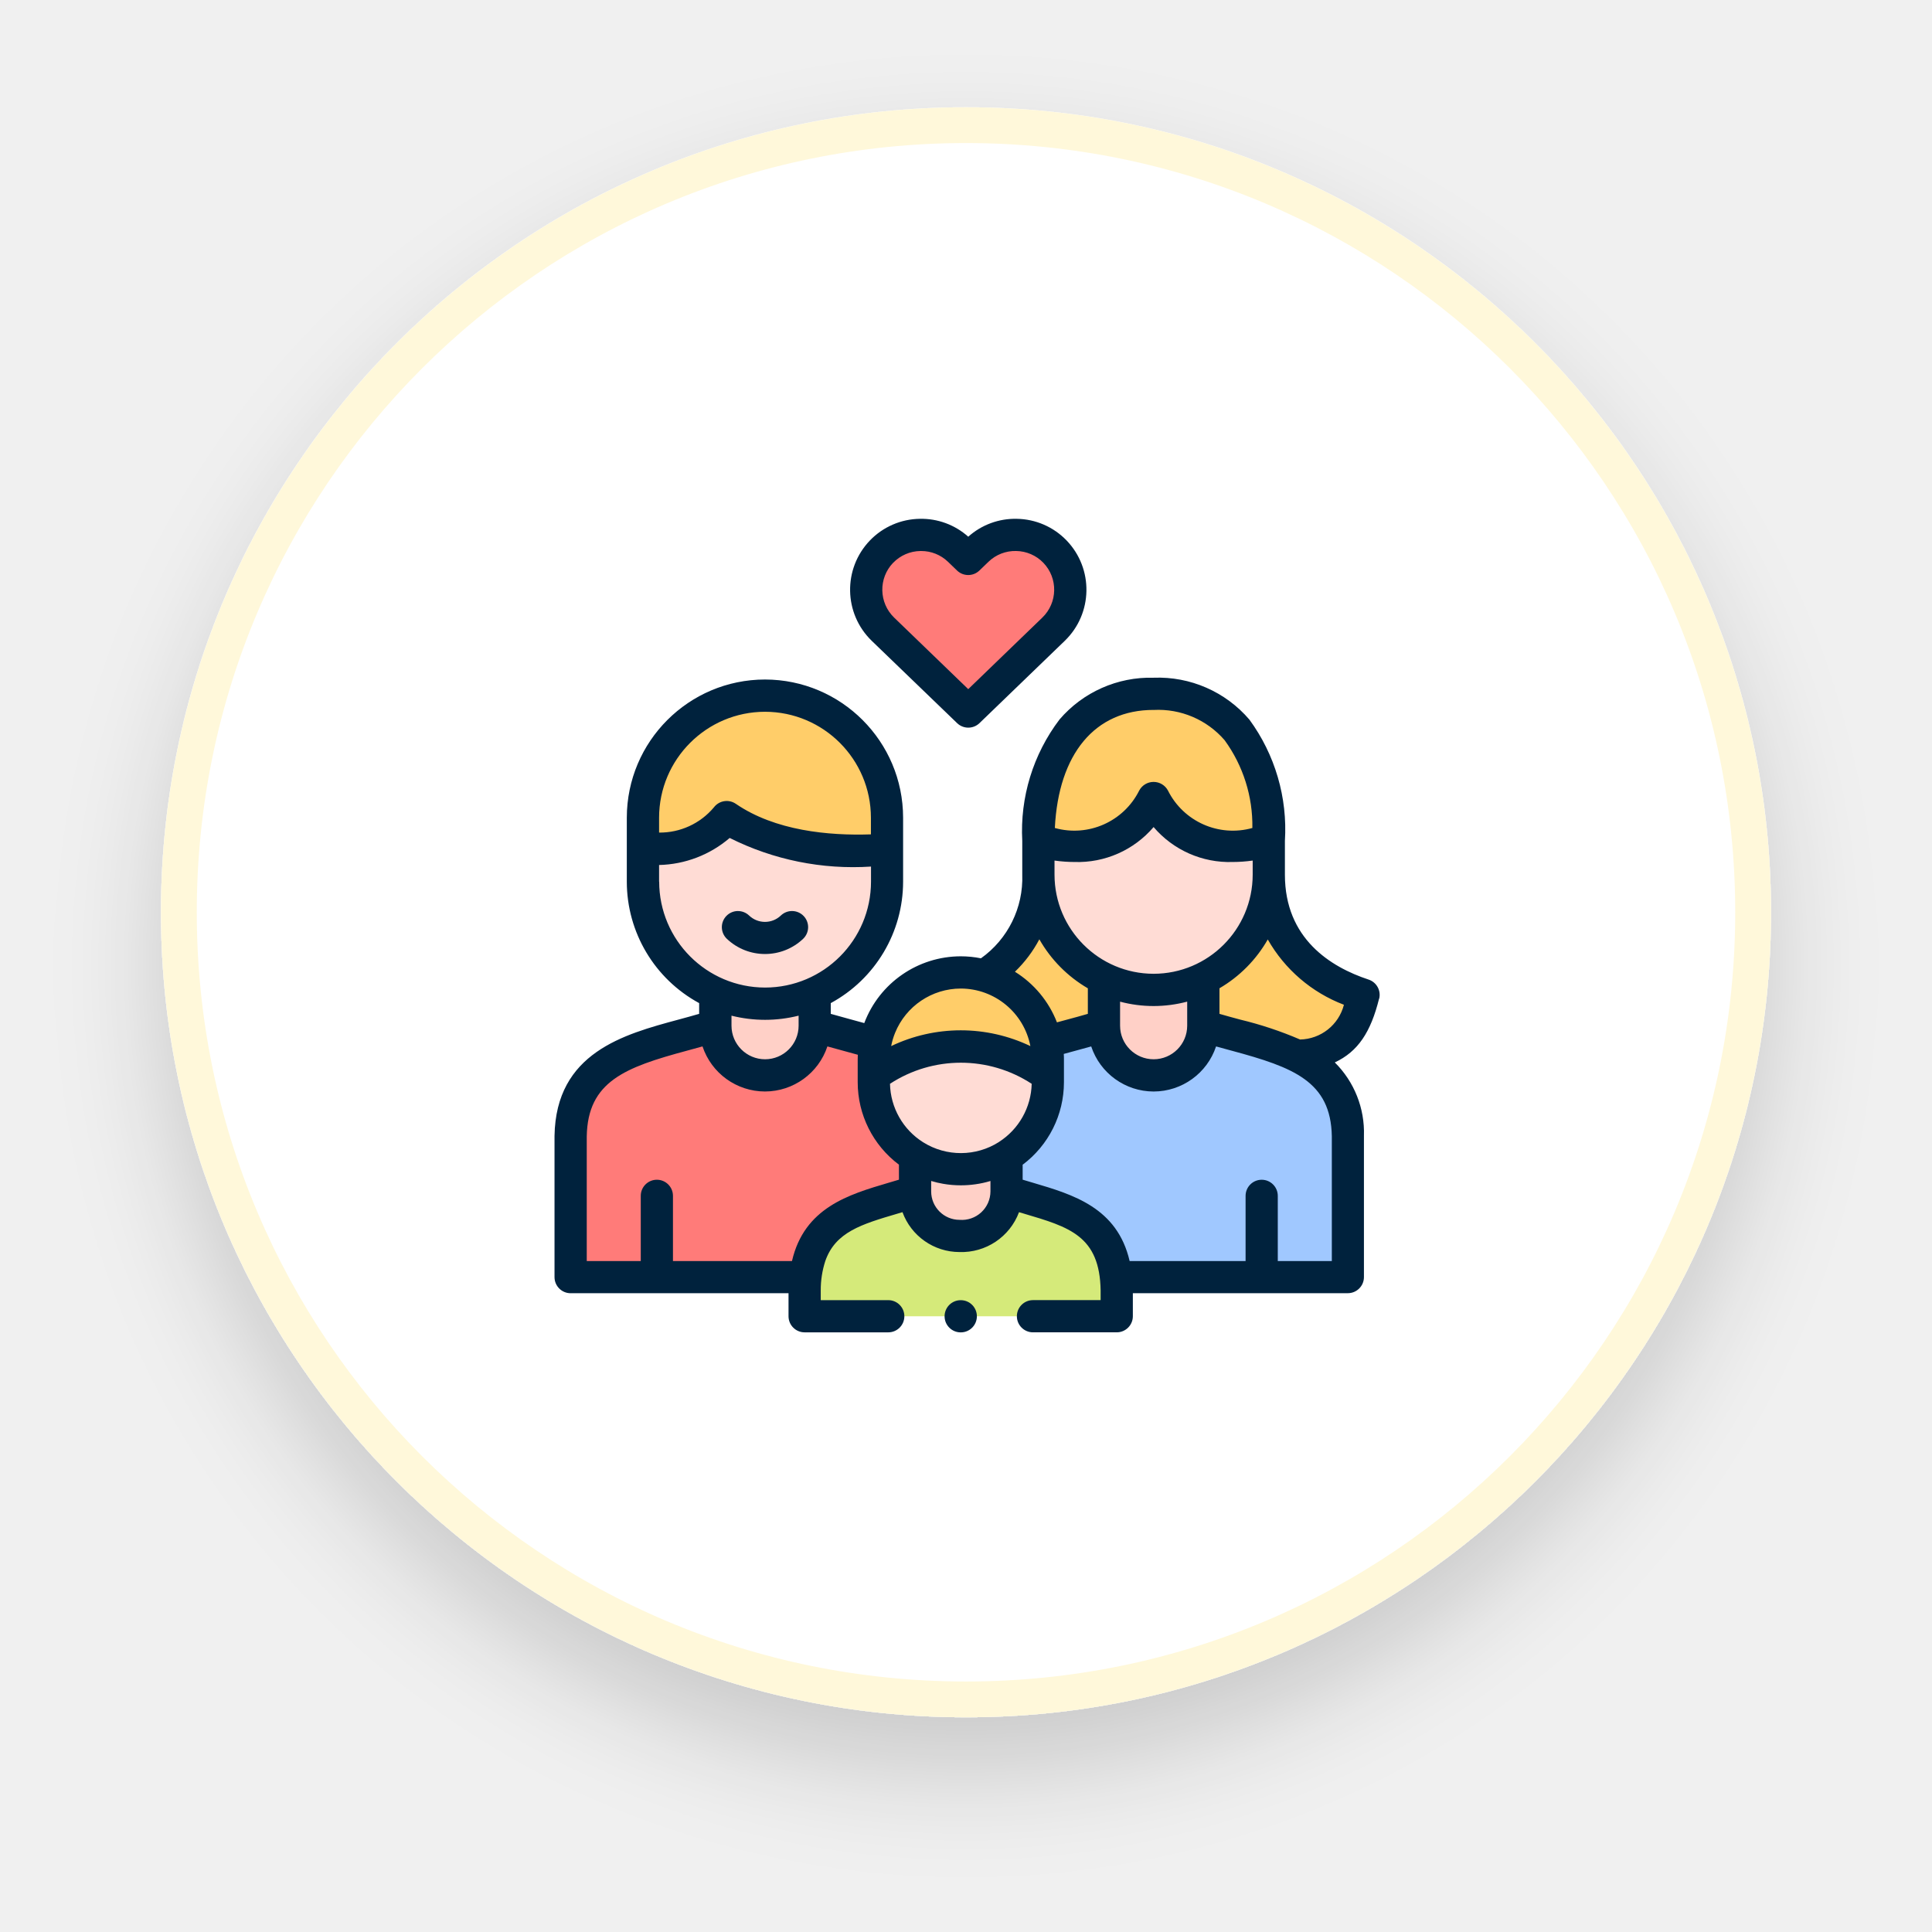
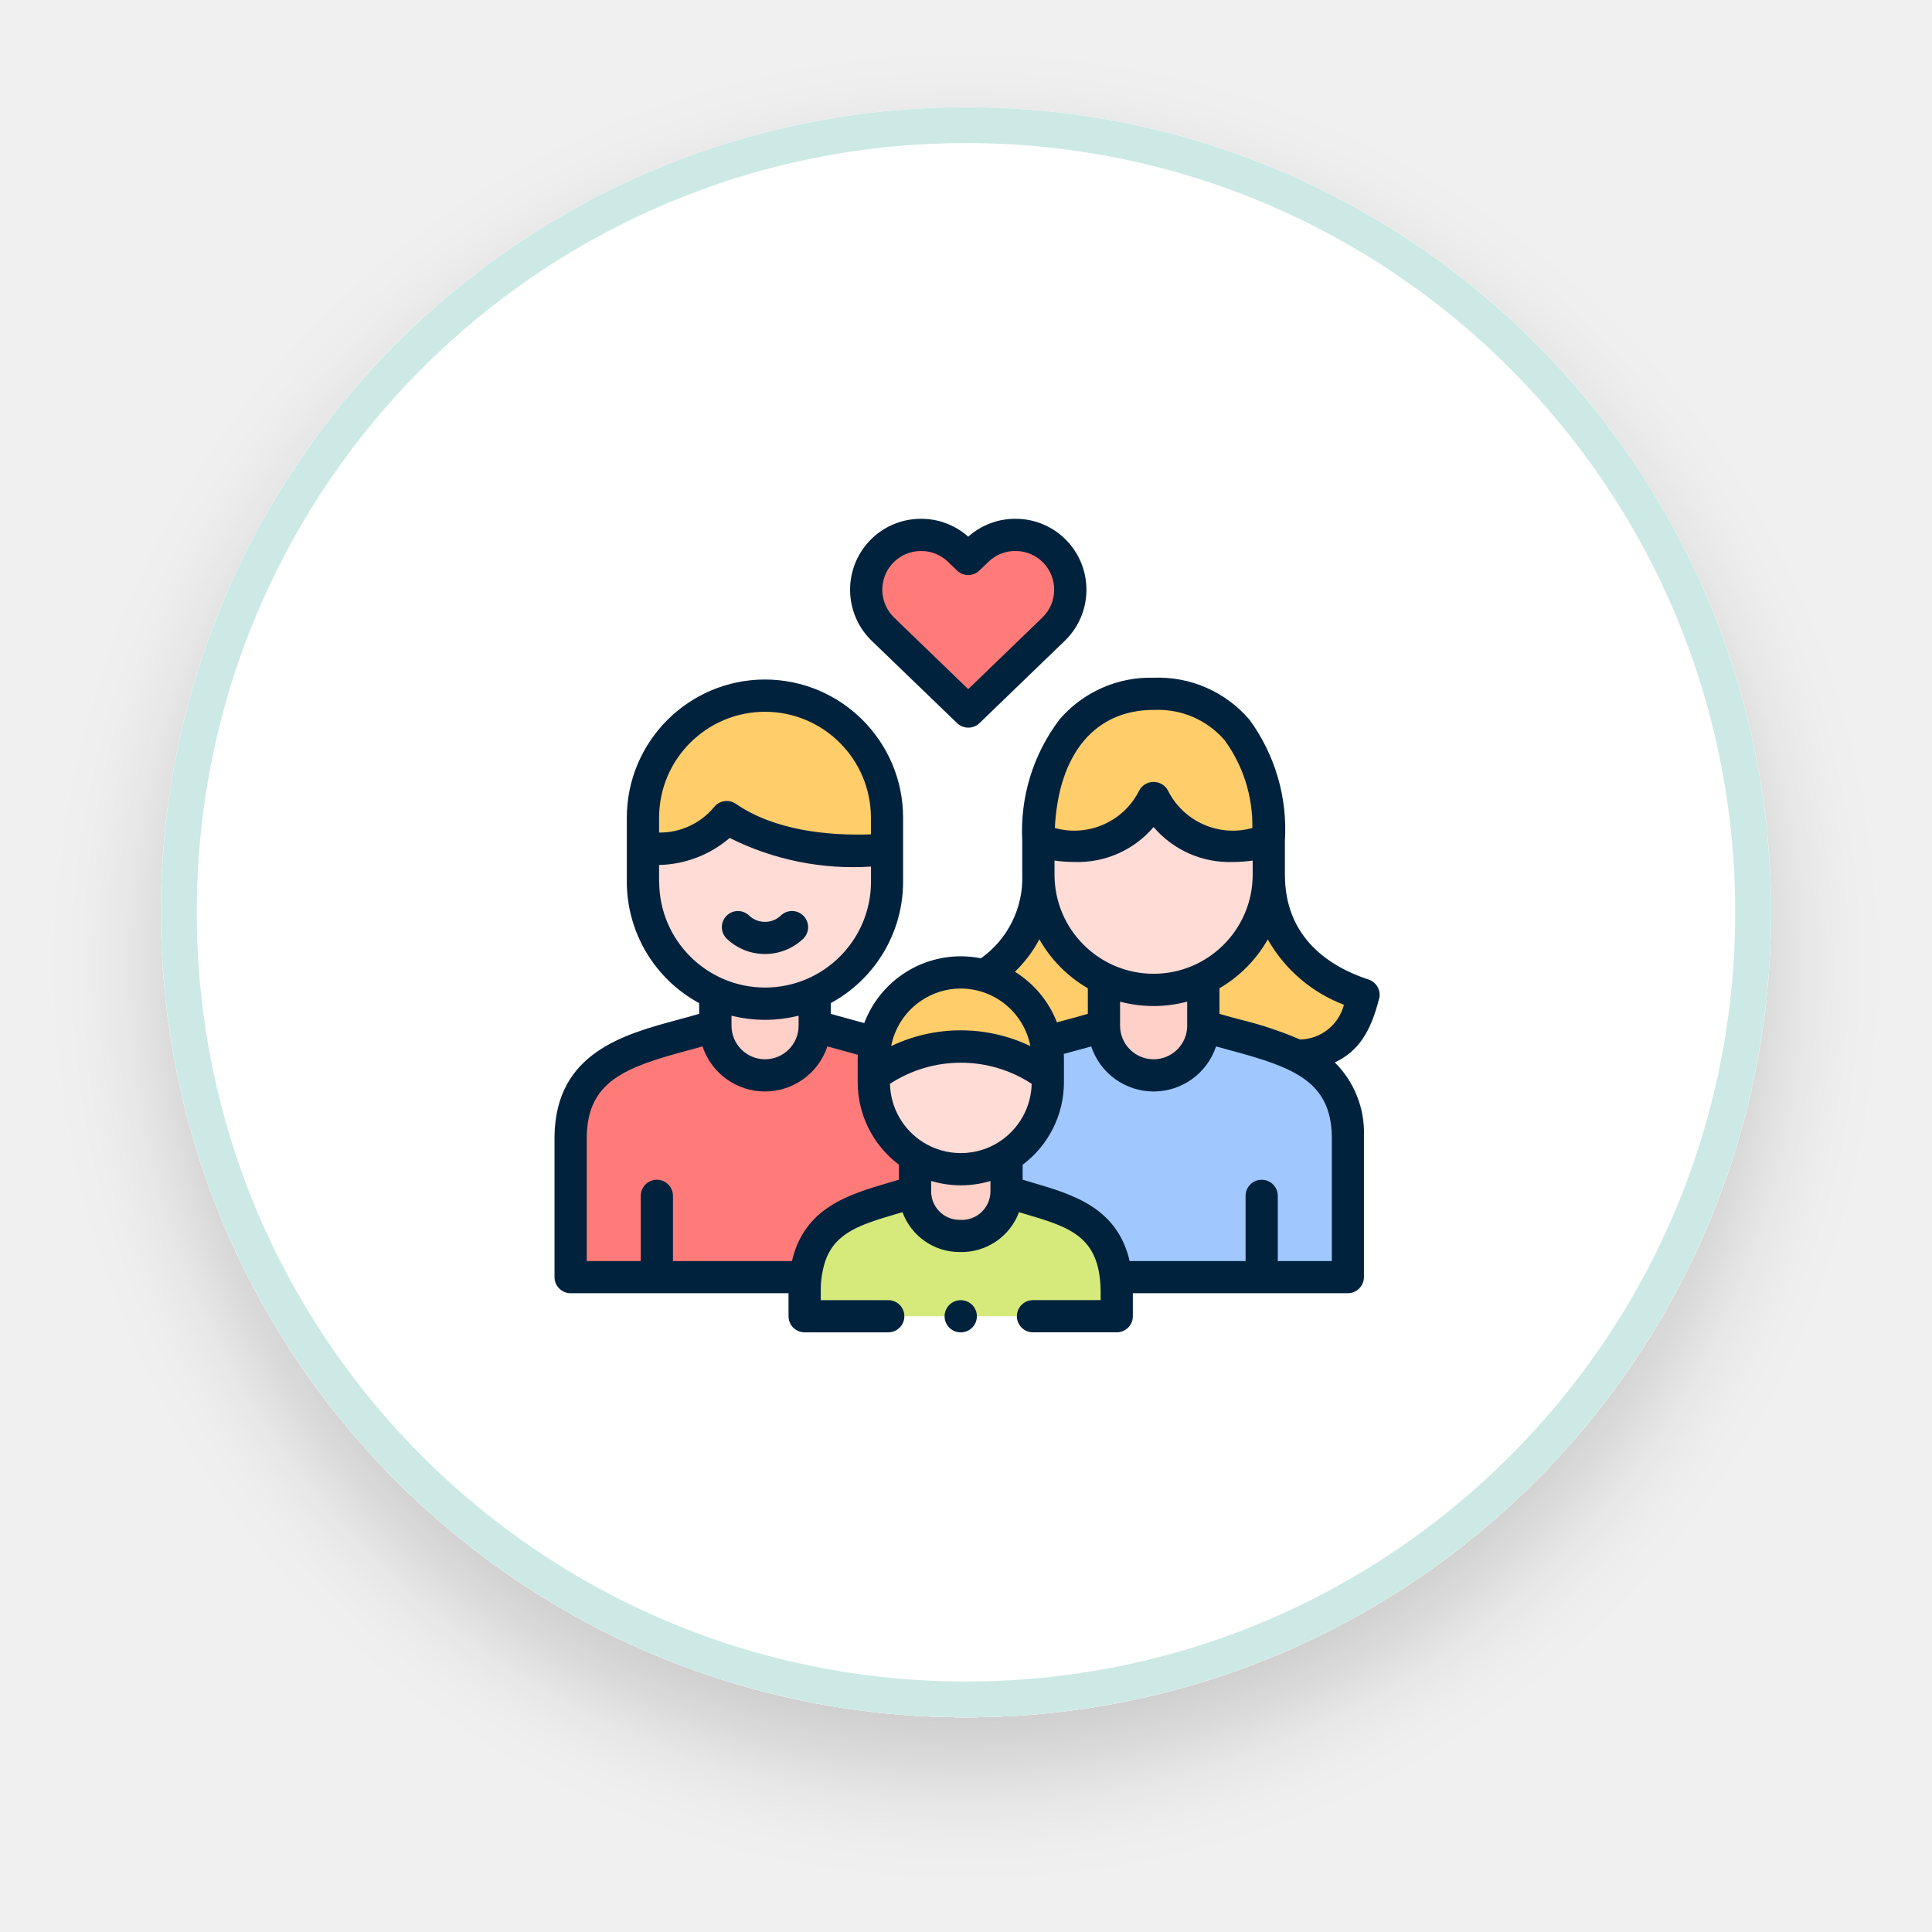
<svg xmlns="http://www.w3.org/2000/svg" width="108" height="108" viewBox="0 0 108 108">
  <defs>
    <filter id="Elipse_5703" x="0" y="0" width="108" height="108" filterUnits="userSpaceOnUse">
      <feOffset dy="3" input="SourceAlpha" />
      <feGaussianBlur stdDeviation="3" result="blur" />
      <feFlood flood-opacity="0.161" />
      <feComposite operator="in" in2="blur" />
      <feComposite in="SourceGraphic" />
    </filter>
  </defs>
  <g id="Grupo_1008775" data-name="Grupo 1008775" transform="translate(-1011 -2215.893)">
    <g transform="matrix(1, 0, 0, 1, 1011, 2215.89)" filter="url(#Elipse_5703)">
-       <g id="Elipse_5703-2" data-name="Elipse 5703" transform="translate(9 6)" fill="#fff" stroke="#fff8da" stroke-width="2">
+       <g id="Elipse_5703-2" data-name="Elipse 5703" transform="translate(9 6)" fill="#fff" stroke="#cce9e5" stroke-width="2">
        <circle cx="45" cy="45" r="45" stroke="none" />
        <circle cx="45" cy="45" r="44" fill="none" />
      </g>
    </g>
    <g id="Grupo_1008745" data-name="Grupo 1008745" transform="translate(1042 2244.893)">
      <g id="Grupo_16650" data-name="Grupo 16650" transform="translate(27.047 9.786)">
        <path id="Trazado_25981" data-name="Trazado 25981" d="M423.38-243.234c-3.608,0-6.44,2.64-6.44,8.22,2.5.656,5.084.276,6.44-2.405,1.356,2.681,3.94,3.062,6.44,2.405C429.82-240.594,427.231-243.234,423.38-243.234Z" transform="translate(-416.94 243.234)" fill="#ffcd69" fill-rule="evenodd" />
      </g>
      <g id="Grupo_16651" data-name="Grupo 16651" transform="translate(0.901 28.338)">
        <path id="Trazado_25982" data-name="Trazado 25982" d="M359.691-180.849h10.86v-7.88c-.076-4.8-4.7-5.056-8.084-6.174a2.783,2.783,0,0,1-2.776,2.776,2.785,2.785,0,0,1-2.778-2.776c-3.386,1.118-8.006,1.371-8.085,6.174v7.88h10.863Z" transform="translate(-348.828 194.904)" fill="#ff7b79" fill-rule="evenodd" />
      </g>
      <g id="Grupo_16652" data-name="Grupo 16652" transform="translate(22.624 28.338)">
        <path id="Trazado_25983" data-name="Trazado 25983" d="M410.242-180.849h16.9v-7.88a4.68,4.68,0,0,0-2.806-4.471,38.987,38.987,0,0,0-5.278-1.7,2.786,2.786,0,0,1-2.778,2.776,2.783,2.783,0,0,1-2.776-2.776,39.024,39.024,0,0,0-5.281,1.7,4.681,4.681,0,0,0-2.806,4.471v7.88Z" transform="translate(-405.418 194.904)" fill="#a0c8ff" fill-rule="evenodd" />
      </g>
      <g id="Grupo_16653" data-name="Grupo 16653" transform="translate(8.986 26.515)">
        <path id="Trazado_25984" data-name="Trazado 25984" d="M369.889-197.831a2.785,2.785,0,0,0,2.778,2.776,2.783,2.783,0,0,0,2.776-2.776v-1.823l-.133.056a6.721,6.721,0,0,1-2.643.536,6.724,6.724,0,0,1-2.646-.536c-.043-.018-.087-.038-.133-.056Z" transform="translate(-369.889 199.654)" fill="#ffd0c7" fill-rule="evenodd" />
      </g>
      <g id="Grupo_16654" data-name="Grupo 16654" transform="translate(36.265 19.896)">
        <path id="Trazado_25985" data-name="Trazado 25985" d="M446.233-206.751a38.993,38.993,0,0,0-5.278-1.7v-2.636a6.458,6.458,0,0,0,3.662-5.807c0,4.16,3.023,5.968,5.3,6.718-.577,2.329-1.476,3.113-3.679,3.427Z" transform="translate(-440.955 216.897)" fill="#ffcd69" fill-rule="evenodd" />
      </g>
      <g id="Grupo_16655" data-name="Grupo 16655" transform="translate(21.753 19.929)">
        <path id="Trazado_25986" data-name="Trazado 25986" d="M412.108-208.4a39.026,39.026,0,0,0-5.281,1.7c-2.2-.314-3.1-1.1-3.677-3.427,2.265-.748,5.278-2.548,5.294-6.685a6.467,6.467,0,0,0,3.664,5.776Z" transform="translate(-403.15 216.811)" fill="#ffcd69" fill-rule="evenodd" />
      </g>
      <g id="Grupo_16656" data-name="Grupo 16656" transform="translate(27.041 15.601)">
        <path id="Trazado_25987" data-name="Trazado 25987" d="M426.149-217.984a6.383,6.383,0,0,1-2.778.633,6.4,6.4,0,0,1-2.776-.631,6.464,6.464,0,0,1-3.664-5.774c-.013-2.536,0,0,0,0v-1.923c2.5.656,5.084.276,6.44-2.405,1.356,2.681,3.94,3.062,6.44,2.405v1.89a6.458,6.458,0,0,1-3.662,5.807Z" transform="translate(-416.925 228.086)" fill="#ffdcd5" fill-rule="evenodd" />
      </g>
      <g id="Grupo_16657" data-name="Grupo 16657" transform="translate(4.941 16.676)">
        <path id="Trazado_25988" data-name="Trazado 25988" d="M359.352-221.675v-1.747c1.928-.194,3.5-.314,4.68-1.864,2.347,1.606,5.654,2.053,8.963,1.821v1.79a6.842,6.842,0,0,1-4.178,6.284,6.722,6.722,0,0,1-2.643.536,6.724,6.724,0,0,1-2.646-.536,6.842,6.842,0,0,1-4.178-6.284Z" transform="translate(-359.352 225.286)" fill="#ffdcd5" fill-rule="evenodd" />
      </g>
      <g id="Grupo_16658" data-name="Grupo 16658" transform="translate(4.941 9.886)">
        <path id="Trazado_25989" data-name="Trazado 25989" d="M359.352-236.151a6.842,6.842,0,0,1,6.823-6.824,6.842,6.842,0,0,1,6.82,6.824v1.787c-3.31.233-6.616-.214-8.963-1.821-1.18,1.55-2.753,1.67-4.68,1.864Z" transform="translate(-359.352 242.975)" fill="#ffcd69" fill-rule="evenodd" />
      </g>
      <g id="Grupo_16659" data-name="Grupo 16659" transform="translate(30.711 25.703)">
        <path id="Trazado_25990" data-name="Trazado 25990" d="M432.037-199.134a2.783,2.783,0,0,1-2.776,2.776,2.783,2.783,0,0,1-2.776-2.776v-2.633a6.4,6.4,0,0,0,2.776.631,6.38,6.38,0,0,0,2.778-.633Z" transform="translate(-426.486 201.77)" fill="#ffd0c7" fill-rule="evenodd" />
      </g>
      <g id="Grupo_16660" data-name="Grupo 16660" transform="translate(17.844 29.496)">
        <path id="Trazado_25991" data-name="Trazado 25991" d="M402.694-190.263a8.089,8.089,0,0,0-9.729,0v.375a4.876,4.876,0,0,0,2.306,4.134,4.841,4.841,0,0,0,2.559.73,4.831,4.831,0,0,0,2.556-.73,4.878,4.878,0,0,0,2.309-4.134v-.375Z" transform="translate(-392.965 191.889)" fill="#ffdcd5" fill-rule="evenodd" />
      </g>
      <g id="Grupo_16661" data-name="Grupo 16661" transform="translate(17.844 25.358)">
        <path id="Trazado_25992" data-name="Trazado 25992" d="M397.83-202.668a4.864,4.864,0,0,0-4.865,4.865v.9a8.089,8.089,0,0,1,9.729,0v-.884a4.867,4.867,0,0,0-4.864-4.88Z" transform="translate(-392.965 202.668)" fill="#ffcd69" fill-rule="evenodd" />
      </g>
      <g id="Grupo_16662" data-name="Grupo 16662" transform="translate(20.149 35.631)">
        <path id="Trazado_25993" data-name="Trazado 25993" d="M404.087-175.9a4.832,4.832,0,0,1-2.556.73,4.841,4.841,0,0,1-2.559-.73v1.974a2.5,2.5,0,0,0,2.487,2.487,2.492,2.492,0,0,0,2.628-2.487V-175.9Z" transform="translate(-398.972 175.905)" fill="#ffd0c7" fill-rule="evenodd" />
      </g>
      <g id="Grupo_16663" data-name="Grupo 16663" transform="translate(13.983 37.605)">
        <path id="Trazado_25994" data-name="Trazado 25994" d="M394.189-170.763a2.492,2.492,0,0,1-2.628,2.487,2.5,2.5,0,0,1-2.487-2.487c-3.034,1-6.1,1.228-6.167,5.528v1.448h17.449v-1.448c-.069-4.3-3.133-4.527-6.167-5.528Z" transform="translate(-382.907 170.763)" fill="#d5ea7a" fill-rule="evenodd" />
      </g>
      <g id="Grupo_16664" data-name="Grupo 16664" transform="translate(17.422 0.901)">
        <path id="Trazado_25995" data-name="Trazado 25995" d="M402.337-261.109a3.077,3.077,0,0,0,.079-4.339,3.078,3.078,0,0,0-4.338-.076l-.508.49-.508-.49a3.079,3.079,0,0,0-4.338.076,3.079,3.079,0,0,0,.079,4.339l4.768,4.6Z" transform="translate(-391.868 266.381)" fill="#ff7b79" fill-rule="evenodd" />
      </g>
      <g id="Grupo_16665" data-name="Grupo 16665" transform="translate(0 0)">
        <path id="Trazado_25996" data-name="Trazado 25996" d="M371.743-211.6a.9.9,0,0,0-.648.275.9.9,0,0,0,.022,1.274,3.1,3.1,0,0,0,4.273,0,.9.9,0,0,0,.021-1.274.9.9,0,0,0-1.274-.021,1.284,1.284,0,0,1-1.769,0,.9.9,0,0,0-.626-.253Z" transform="translate(-361.49 233.527)" fill="#00223d" />
        <path id="Trazado_25997" data-name="Trazado 25997" d="M392.578-227.635a.9.9,0,0,0-.592-1.072c-2.134-.705-4.678-2.294-4.678-5.863v-1.89a10.372,10.372,0,0,0-1.984-6.778,6.705,6.705,0,0,0-5.357-2.343,6.686,6.686,0,0,0-5.258,2.334,10.314,10.314,0,0,0-2.083,6.787v1.89a5.5,5.5,0,0,1-2.309,4.674,5.761,5.761,0,0,0-1.129-.112,5.773,5.773,0,0,0-5.394,3.733c-.24-.068-1.5-.407-1.873-.516v-.6a7.728,7.728,0,0,0,4.044-6.788v-3.578a7.731,7.731,0,0,0-7.721-7.724,7.733,7.733,0,0,0-7.724,7.724v3.578a7.727,7.727,0,0,0,4.044,6.788v.6c-.372.109-.758.213-1.159.322-3.051.823-6.849,1.846-6.926,6.5v7.895a.9.9,0,0,0,.9.9h12.181v1.287a.9.9,0,0,0,.9.9h4.675a.9.9,0,0,0,.9-.9.9.9,0,0,0-.9-.9h-3.774v-.54a5.246,5.246,0,0,1,.255-1.649c.567-1.623,2.033-2.056,4.03-2.645l.284-.084a3.394,3.394,0,0,0,3.184,2.229,3.433,3.433,0,0,0,3.331-2.228l.277.082c2.55.752,4.234,1.249,4.285,4.294v.54h-3.782a.9.9,0,0,0-.9.9.9.9,0,0,0,.9.9h4.683a.9.9,0,0,0,.9-.9v-1.288h12.018a.9.9,0,0,0,.9-.9v-7.9a5.519,5.519,0,0,0-1.629-4.1c1.3-.608,2.011-1.694,2.476-3.568Zm-12.61-16.144a4.9,4.9,0,0,1,3.971,1.692,8.107,8.107,0,0,1,1.55,4.906,4.054,4.054,0,0,1-4.718-2.092.91.91,0,0,0-1.608,0,4.053,4.053,0,0,1-4.716,2.092c.208-4.147,2.238-6.6,5.52-6.6Zm-5.539,8.419a8.11,8.11,0,0,0,1.118.08,5.57,5.57,0,0,0,4.421-1.953,5.569,5.569,0,0,0,4.421,1.953,8.114,8.114,0,0,0,1.118-.08v.79a5.545,5.545,0,0,1-5.539,5.539,5.545,5.545,0,0,1-5.539-5.539v-.79Zm7.417,7.887v1.346a1.878,1.878,0,0,1-1.877,1.875,1.877,1.877,0,0,1-1.875-1.875v-1.345a7.312,7.312,0,0,0,1.875.244A7.319,7.319,0,0,0,381.845-227.474Zm-8.264-3.484a7.4,7.4,0,0,0,2.71,2.738v1.428c-.375.11-.763.215-1.165.323l-.562.152a5.809,5.809,0,0,0-2.349-2.829A7.15,7.15,0,0,0,373.581-230.958Zm-8.064,5.224a3.97,3.97,0,0,1,3.672-2.473,3.973,3.973,0,0,1,3.89,3.217,9.037,9.037,0,0,0-3.891-.882,9.033,9.033,0,0,0-3.891.882,3.951,3.951,0,0,1,.22-.745Zm-13.194-12.023a5.929,5.929,0,0,1,5.922-5.922,5.928,5.928,0,0,1,5.92,5.922v.932c-2.368.079-5.353-.2-7.553-1.709a.9.9,0,0,0-1.226.2,3.944,3.944,0,0,1-3.063,1.409v-.83Zm0,3.578v-.934a6.287,6.287,0,0,0,3.947-1.512,15.379,15.379,0,0,0,7.9,1.6v.843a5.926,5.926,0,0,1-5.92,5.92,5.928,5.928,0,0,1-5.922-5.92Zm7.8,7.49v.561a1.877,1.877,0,0,1-1.875,1.875,1.878,1.878,0,0,1-1.877-1.875v-.562a7.727,7.727,0,0,0,1.877.232A7.709,7.709,0,0,0,360.12-226.689Zm5.609,9.167c-.2.06-.395.119-.589.175-2.223.656-4.7,1.387-5.391,4.373H353.1v-3.645a.9.9,0,0,0-.9-.9.9.9,0,0,0-.9.9v3.645h-3.019v-6.972c.054-3.072,2.149-3.857,5.593-4.785.29-.078.585-.158.878-.241a3.684,3.684,0,0,0,3.492,2.52,3.682,3.682,0,0,0,3.489-2.52c.293.083,1.434.392,1.7.467,0,.086-.006.174-.006.261v1.274a5.759,5.759,0,0,0,2.305,4.609Zm5.115.658v0a1.6,1.6,0,0,1-1.727,1.587,1.588,1.588,0,0,1-1.587-1.587v-.586a5.549,5.549,0,0,0,.673.159,5.735,5.735,0,0,0,.985.084,5.672,5.672,0,0,0,.817-.058,5.537,5.537,0,0,0,.839-.184Zm.479-2.767a3.967,3.967,0,0,1-4.239.019,3.962,3.962,0,0,1-1.856-3.27,7.242,7.242,0,0,1,7.921,0A3.964,3.964,0,0,1,371.324-219.631Zm18.606,6.657H386.91v-3.644a.9.9,0,0,0-.9-.9.9.9,0,0,0-.9.9v3.644h-6.482c-.69-2.986-3.168-3.717-5.391-4.373-.195-.056-.392-.115-.589-.175v-.836a5.761,5.761,0,0,0,2.308-4.611v-1.259c0-.109,0-.217-.01-.324.218-.06.436-.119.65-.177.292-.079.589-.159.884-.242a3.682,3.682,0,0,0,3.489,2.52,3.684,3.684,0,0,0,3.491-2.52c.293.083.588.162.878.24,3.443.928,5.539,1.714,5.593,4.785v6.972Zm-1.775-12.383a20.716,20.716,0,0,0-3.349-1.114c-.4-.108-.787-.212-1.159-.321v-1.43a7.4,7.4,0,0,0,2.7-2.729,8.29,8.29,0,0,0,4.257,3.651A2.582,2.582,0,0,1,388.155-225.357Z" transform="translate(-346.481 254.466)" fill="#00223d" />
        <path id="Trazado_25998" data-name="Trazado 25998" d="M395.5-257.305a.9.9,0,0,0,.626.253.9.9,0,0,0,.626-.253l4.767-4.6a3.974,3.974,0,0,0,.1-5.613,3.944,3.944,0,0,0-2.786-1.208,3.935,3.935,0,0,0-2.709,1,3.937,3.937,0,0,0-2.709-1,3.946,3.946,0,0,0-2.787,1.209,3.977,3.977,0,0,0,.1,5.611Zm-3.573-8.963a2.155,2.155,0,0,1,1.522-.658h.04a2.146,2.146,0,0,1,1.5.6l.508.49a.9.9,0,0,0,1.251,0l.509-.491a2.145,2.145,0,0,1,1.542-.6,2.153,2.153,0,0,1,1.522.658,2.169,2.169,0,0,1-.056,3.065l-4.142,4-4.142-4a2.172,2.172,0,0,1-.057-3.064Z" transform="translate(-372.998 268.728)" fill="#00223d" />
        <path id="Trazado_25999" data-name="Trazado 25999" d="M404.179-154.935a.9.9,0,0,0-.9.9.9.9,0,0,0,.9.9h.005a.9.9,0,0,0,.9-.9.9.9,0,0,0-.9-.9Z" transform="translate(-381.476 198.616)" fill="#00223d" />
      </g>
    </g>
  </g>
</svg>
